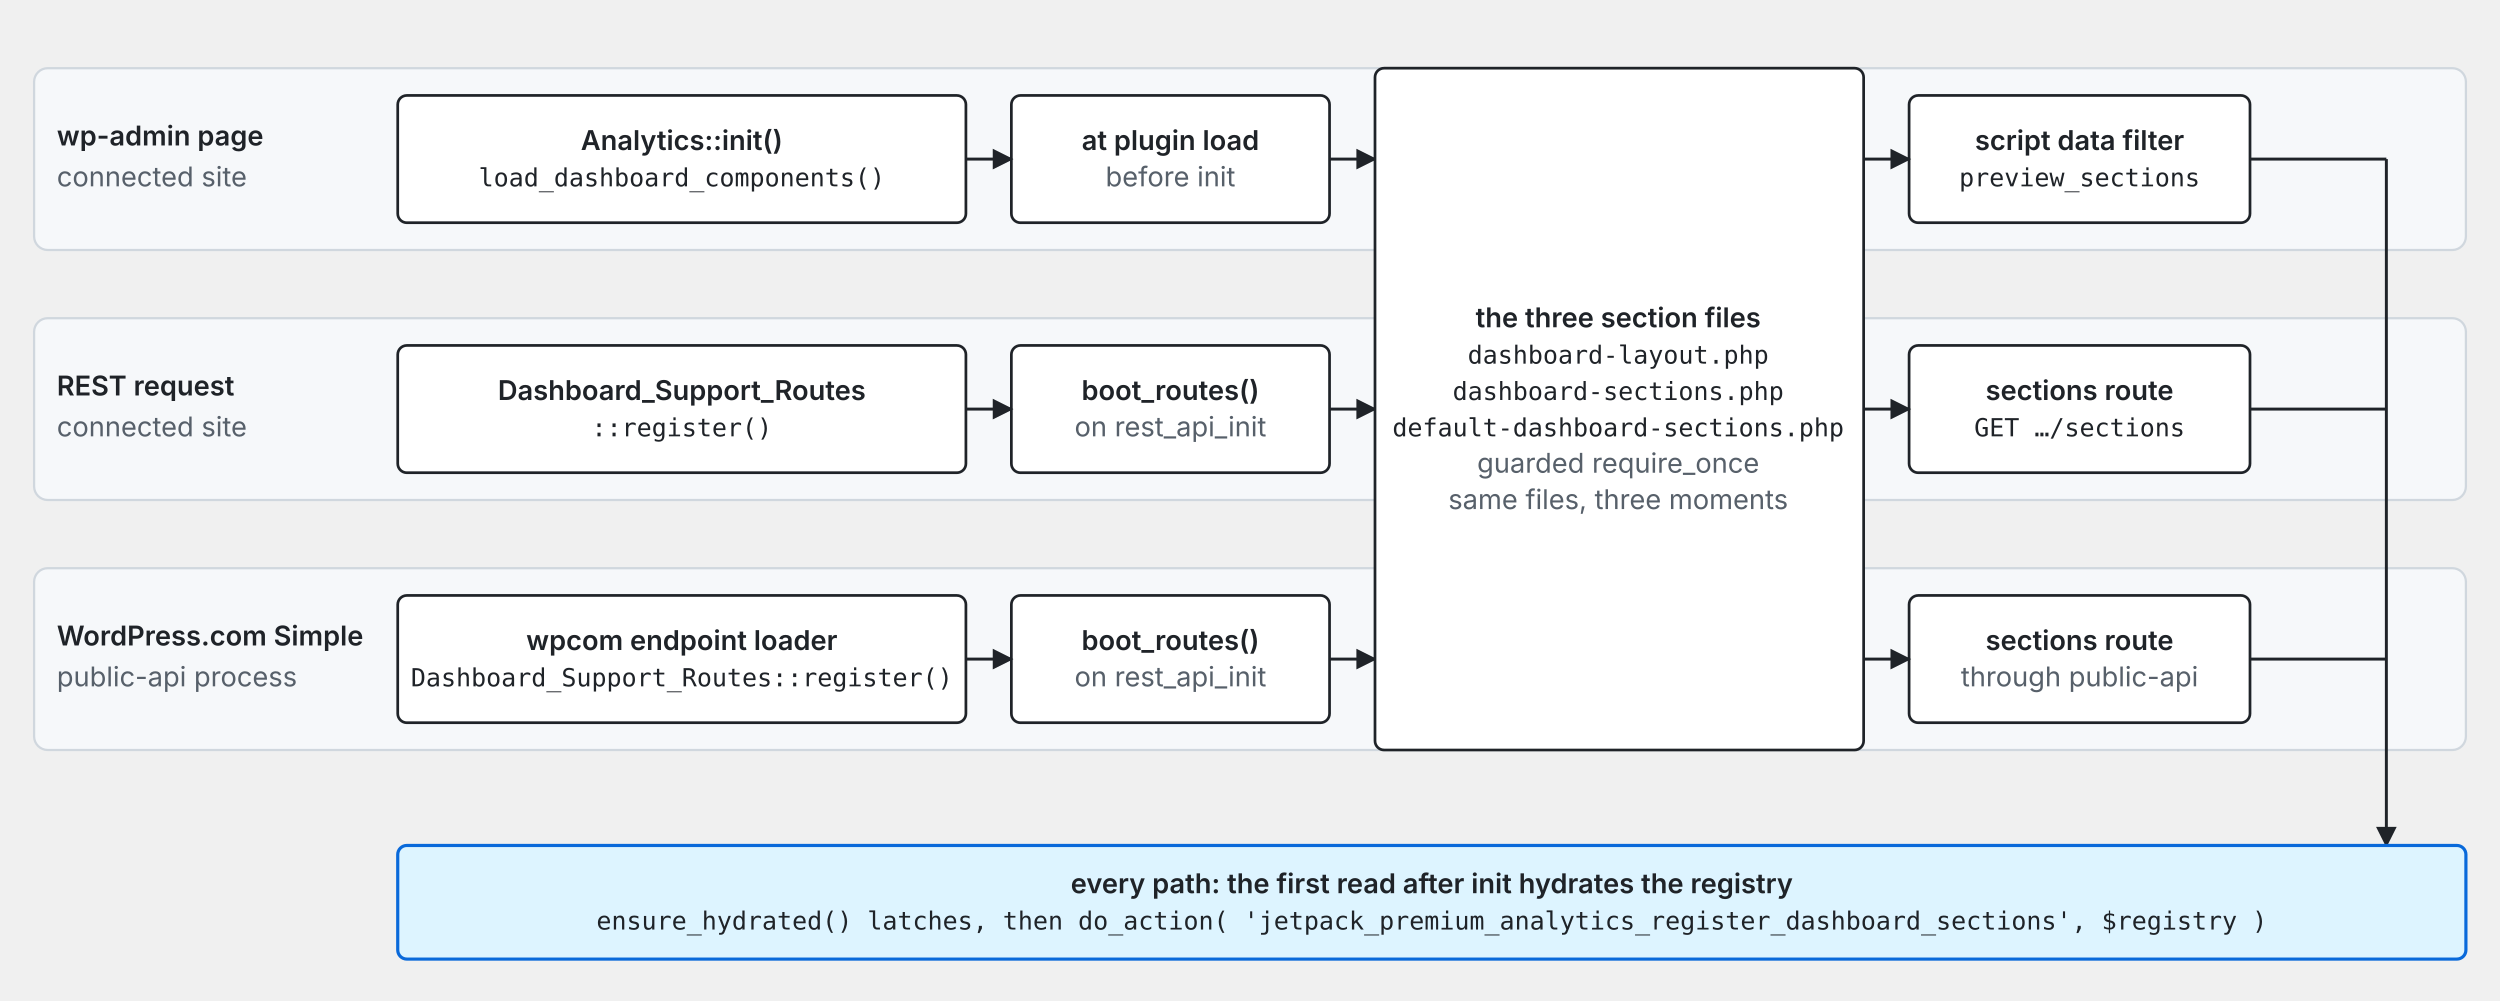
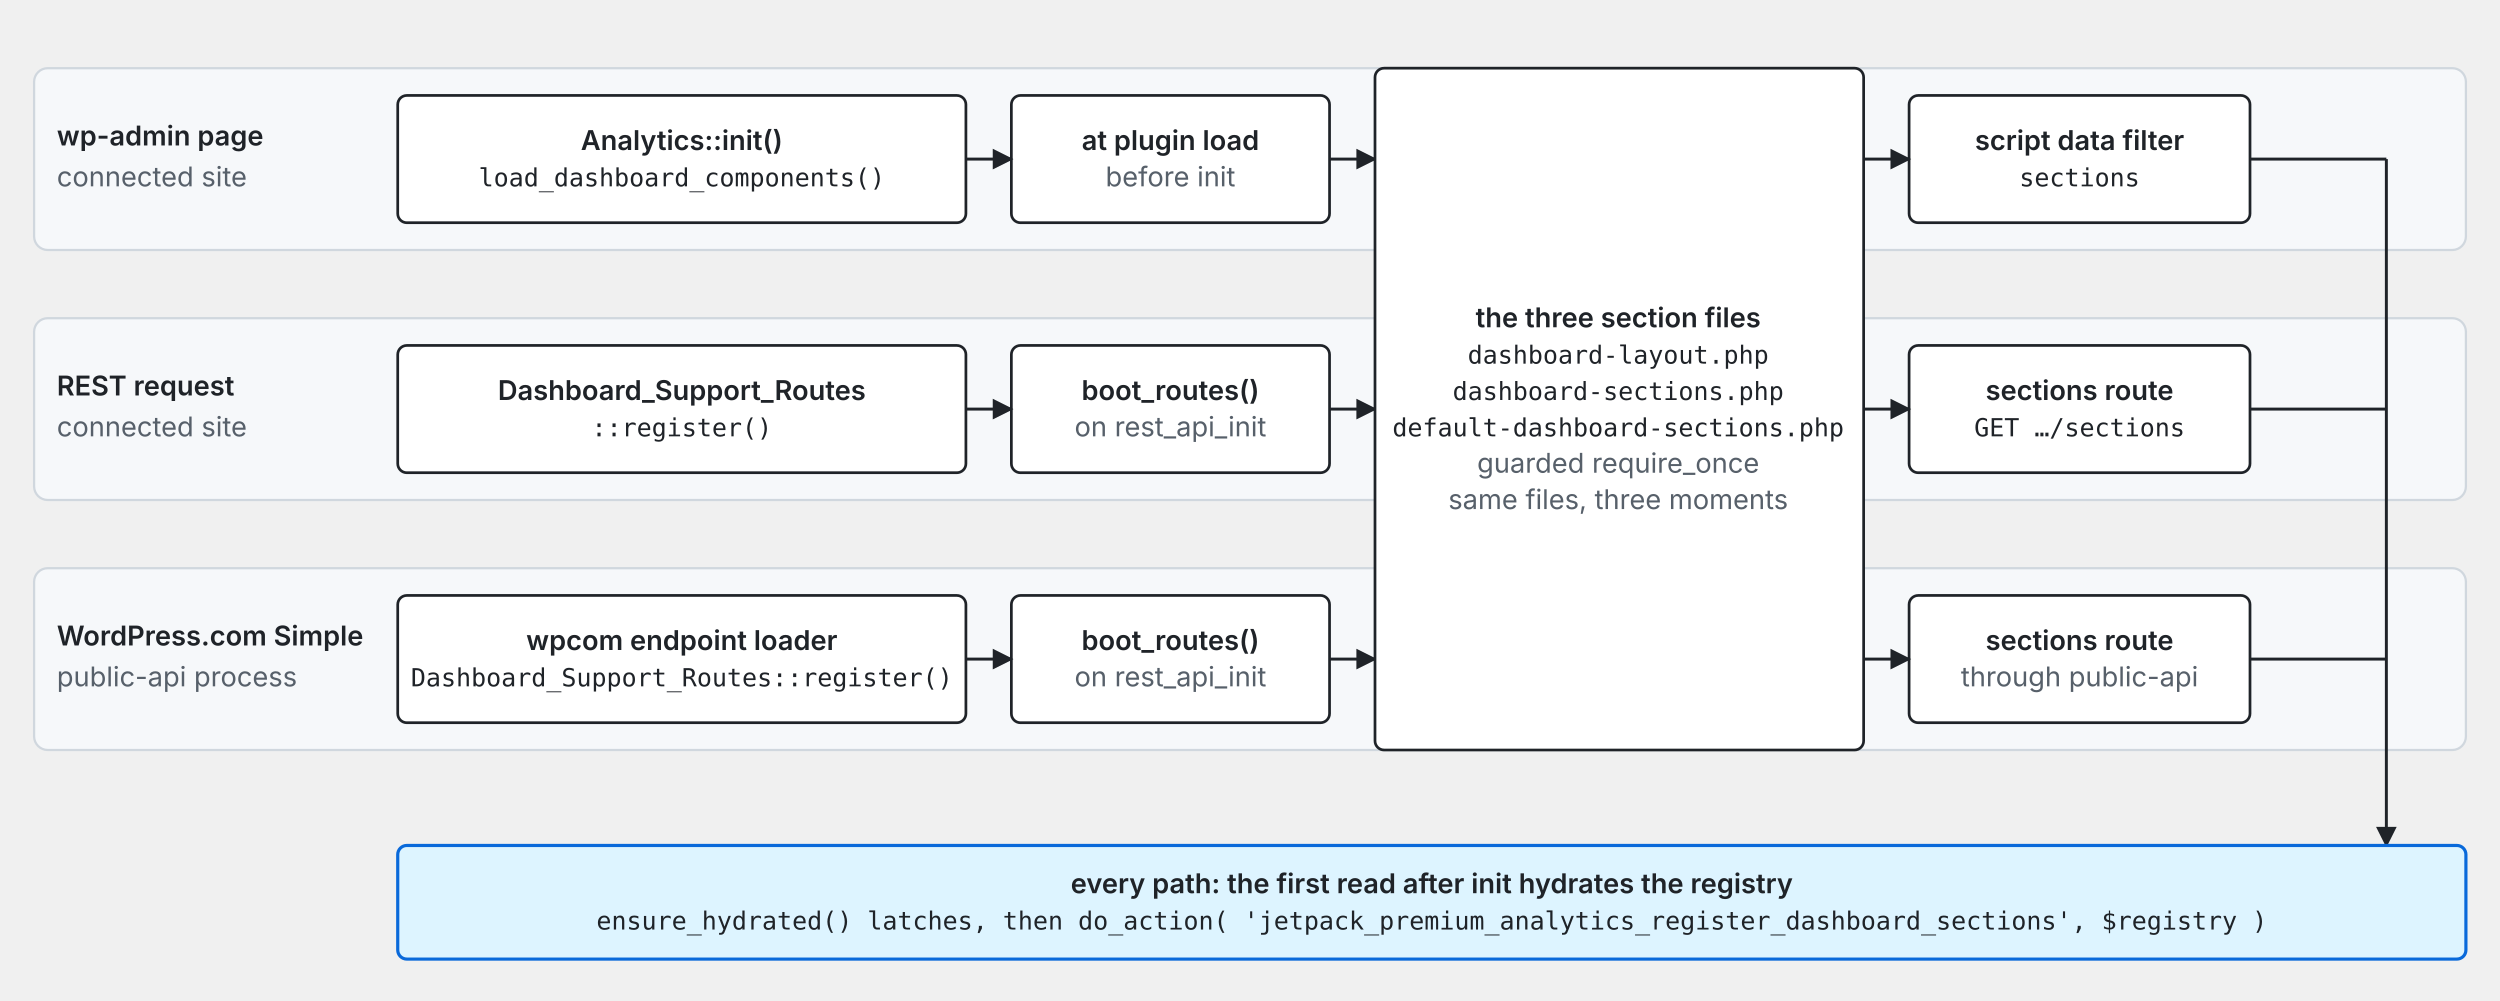
<svg xmlns="http://www.w3.org/2000/svg" viewBox="0 0 1100 440" width="1100" height="440" role="img" aria-label="The three section files load at plugin load in wp-admin and on rest_api_init on REST and on WordPress.com Simple; on every path the registry hydrates on its first read after init and fires the registration action.">
  <style>
    text { font: 12px ui-sans-serif, system-ui, -apple-system, "Segoe UI", sans-serif; fill: #1f2328; }
    .mono { font-family: ui-monospace, SFMono-Regular, Menlo, monospace; font-size: 11px; }
    .title { font-weight: 600; }
    .muted { fill: #57606a; }
    .box { fill: #ffffff; stroke: #1f2328; stroke-width: 1.2; }
    .box-accent { fill: #ddf4ff; stroke: #0969da; stroke-width: 1.4; }
    .box-muted { fill: #f6f8fa; stroke: #8c959f; stroke-width: 1.2; stroke-dasharray: 4 3; }
    .lane { fill: #f6f8fa; stroke: #d0d7de; stroke-width: 1; }
    .edge { stroke: #1f2328; stroke-width: 1.3; fill: none; }
    .edge-dashed { stroke-dasharray: 5 4; }
    .arrowhead { fill: #1f2328; }
    @media (prefers-color-scheme: dark) {
      text { fill: #e6edf3; }
      .muted { fill: #8b949e; }
      .box { fill: #0d1117; stroke: #e6edf3; }
      .box-accent { fill: #0c2d6b; stroke: #58a6ff; }
      .box-muted { fill: #161b22; stroke: #6e7681; }
      .lane { fill: #161b22; stroke: #30363d; }
      .edge { stroke: #e6edf3; }
      .arrowhead { fill: #e6edf3; }
    }
  </style>
  <defs>
    <marker id="arrow" viewBox="0 0 10 10" refX="9" refY="5" markerWidth="7" markerHeight="7" orient="auto-start-reverse">
      <path class="arrowhead" d="M 0 0 L 10 5 L 0 10 z" />
    </marker>
  </defs>
  <rect class="lane" x="15" y="30" width="1070" height="80" rx="6" />
  <text class="title" x="25" y="64" text-anchor="start">wp-admin page</text>
  <text class="muted" x="25" y="82" text-anchor="start">connected site</text>
  <rect class="box" x="175" y="42" width="250" height="56" rx="4" />
  <text class="title" x="300" y="66" text-anchor="middle">Analytics::init()</text>
  <text class="mono" x="300" y="82" text-anchor="middle">load_dashboard_components()</text>
  <rect class="box" x="445" y="42" width="140" height="56" rx="4" />
  <text class="title" x="515" y="66" text-anchor="middle">at plugin load</text>
  <text class="muted" x="515" y="82" text-anchor="middle">before init</text>
  <rect class="box" x="840" y="42" width="150" height="56" rx="4" />
  <text class="title" x="915" y="66" text-anchor="middle">script data filter</text>
-   <text class="mono" x="915" y="82" text-anchor="middle">preview_sections</text>
+   <text class="mono" x="915" y="82" text-anchor="middle">sections</text>
  <polyline class="edge" points="425,70 445,70" marker-end="url(#arrow)" />
  <polyline class="edge" points="585,70 605,70" marker-end="url(#arrow)" />
  <polyline class="edge" points="820,70 840,70" marker-end="url(#arrow)" />
  <polyline class="edge" points="990,70 1050,70" />
  <rect class="lane" x="15" y="140" width="1070" height="80" rx="6" />
  <text class="title" x="25" y="174" text-anchor="start">REST request</text>
  <text class="muted" x="25" y="192" text-anchor="start">connected site</text>
  <rect class="box" x="175" y="152" width="250" height="56" rx="4" />
  <text class="title" x="300" y="176" text-anchor="middle">Dashboard_Support_Routes</text>
  <text class="mono" x="300" y="192" text-anchor="middle">::register()</text>
  <rect class="box" x="445" y="152" width="140" height="56" rx="4" />
  <text class="title" x="515" y="176" text-anchor="middle">boot_routes()</text>
  <text class="muted" x="515" y="192" text-anchor="middle">on rest_api_init</text>
  <rect class="box" x="840" y="152" width="150" height="56" rx="4" />
  <text class="title" x="915" y="176" text-anchor="middle">sections route</text>
  <text class="mono" x="915" y="192" text-anchor="middle">GET …/sections</text>
  <polyline class="edge" points="425,180 445,180" marker-end="url(#arrow)" />
  <polyline class="edge" points="585,180 605,180" marker-end="url(#arrow)" />
  <polyline class="edge" points="820,180 840,180" marker-end="url(#arrow)" />
  <polyline class="edge" points="990,180 1050,180" />
  <rect class="lane" x="15" y="250" width="1070" height="80" rx="6" />
  <text class="title" x="25" y="284" text-anchor="start">WordPress.com Simple</text>
  <text class="muted" x="25" y="302" text-anchor="start">public-api process</text>
  <rect class="box" x="175" y="262" width="250" height="56" rx="4" />
  <text class="title" x="300" y="286" text-anchor="middle">wpcom endpoint loader</text>
  <text class="mono" x="300" y="302" text-anchor="middle">Dashboard_Support_Routes::register()</text>
  <rect class="box" x="445" y="262" width="140" height="56" rx="4" />
  <text class="title" x="515" y="286" text-anchor="middle">boot_routes()</text>
  <text class="muted" x="515" y="302" text-anchor="middle">on rest_api_init</text>
  <rect class="box" x="840" y="262" width="150" height="56" rx="4" />
  <text class="title" x="915" y="286" text-anchor="middle">sections route</text>
  <text class="muted" x="915" y="302" text-anchor="middle">through public-api</text>
  <polyline class="edge" points="425,290 445,290" marker-end="url(#arrow)" />
  <polyline class="edge" points="585,290 605,290" marker-end="url(#arrow)" />
  <polyline class="edge" points="820,290 840,290" marker-end="url(#arrow)" />
  <polyline class="edge" points="990,290 1050,290" />
  <rect class="box" x="605" y="30" width="215" height="300" rx="4" />
  <text class="title" x="712" y="144" text-anchor="middle">the three section files</text>
  <text class="mono" x="712" y="160" text-anchor="middle">dashboard-layout.php</text>
  <text class="mono" x="712" y="176" text-anchor="middle">dashboard-sections.php</text>
  <text class="mono" x="712" y="192" text-anchor="middle">default-dashboard-sections.php</text>
  <text class="muted" x="712" y="208" text-anchor="middle">guarded require_once</text>
  <text class="muted" x="712" y="224" text-anchor="middle">same files, three moments</text>
  <polyline class="edge" points="1050,70 1050,372" marker-end="url(#arrow)" />
  <rect class="box-accent" x="175" y="372" width="910" height="50" rx="4" />
  <text class="title" x="630" y="393" text-anchor="middle">every path: the first read after init hydrates the registry</text>
  <text class="mono" x="630" y="409" text-anchor="middle">ensure_hydrated() latches, then do_action( 'jetpack_premium_analytics_register_dashboard_sections', $registry )</text>
</svg>
